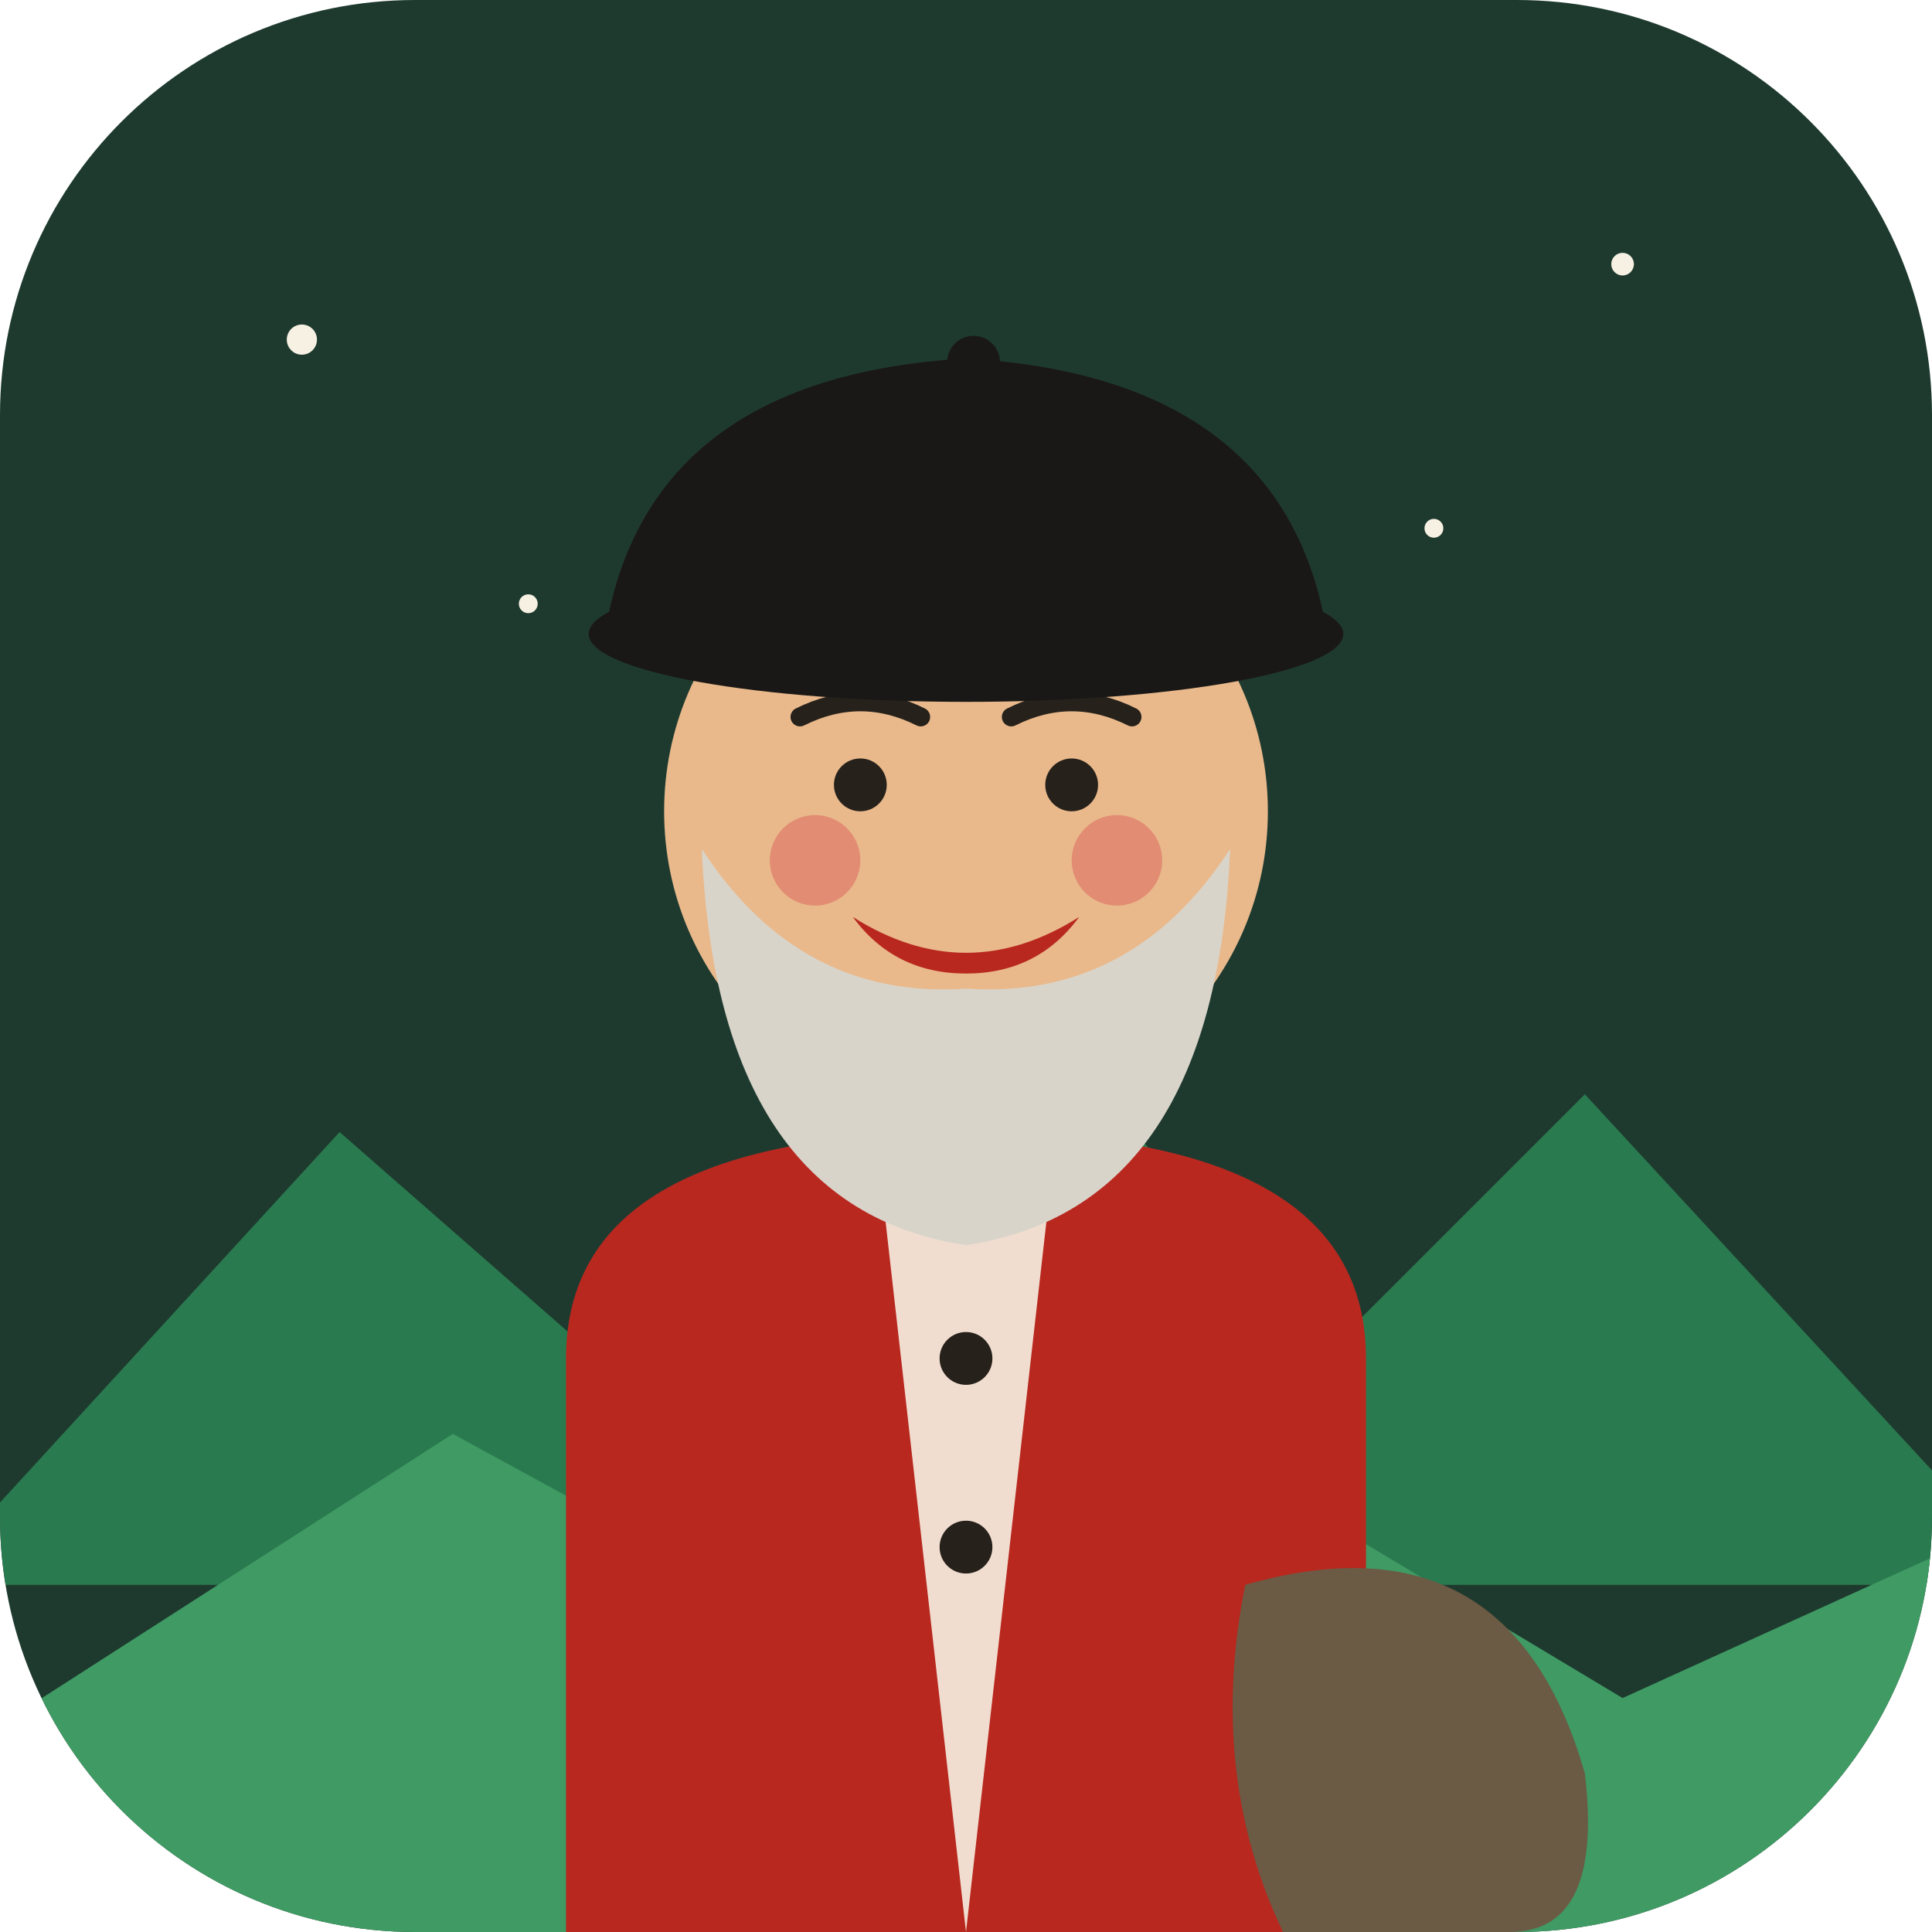
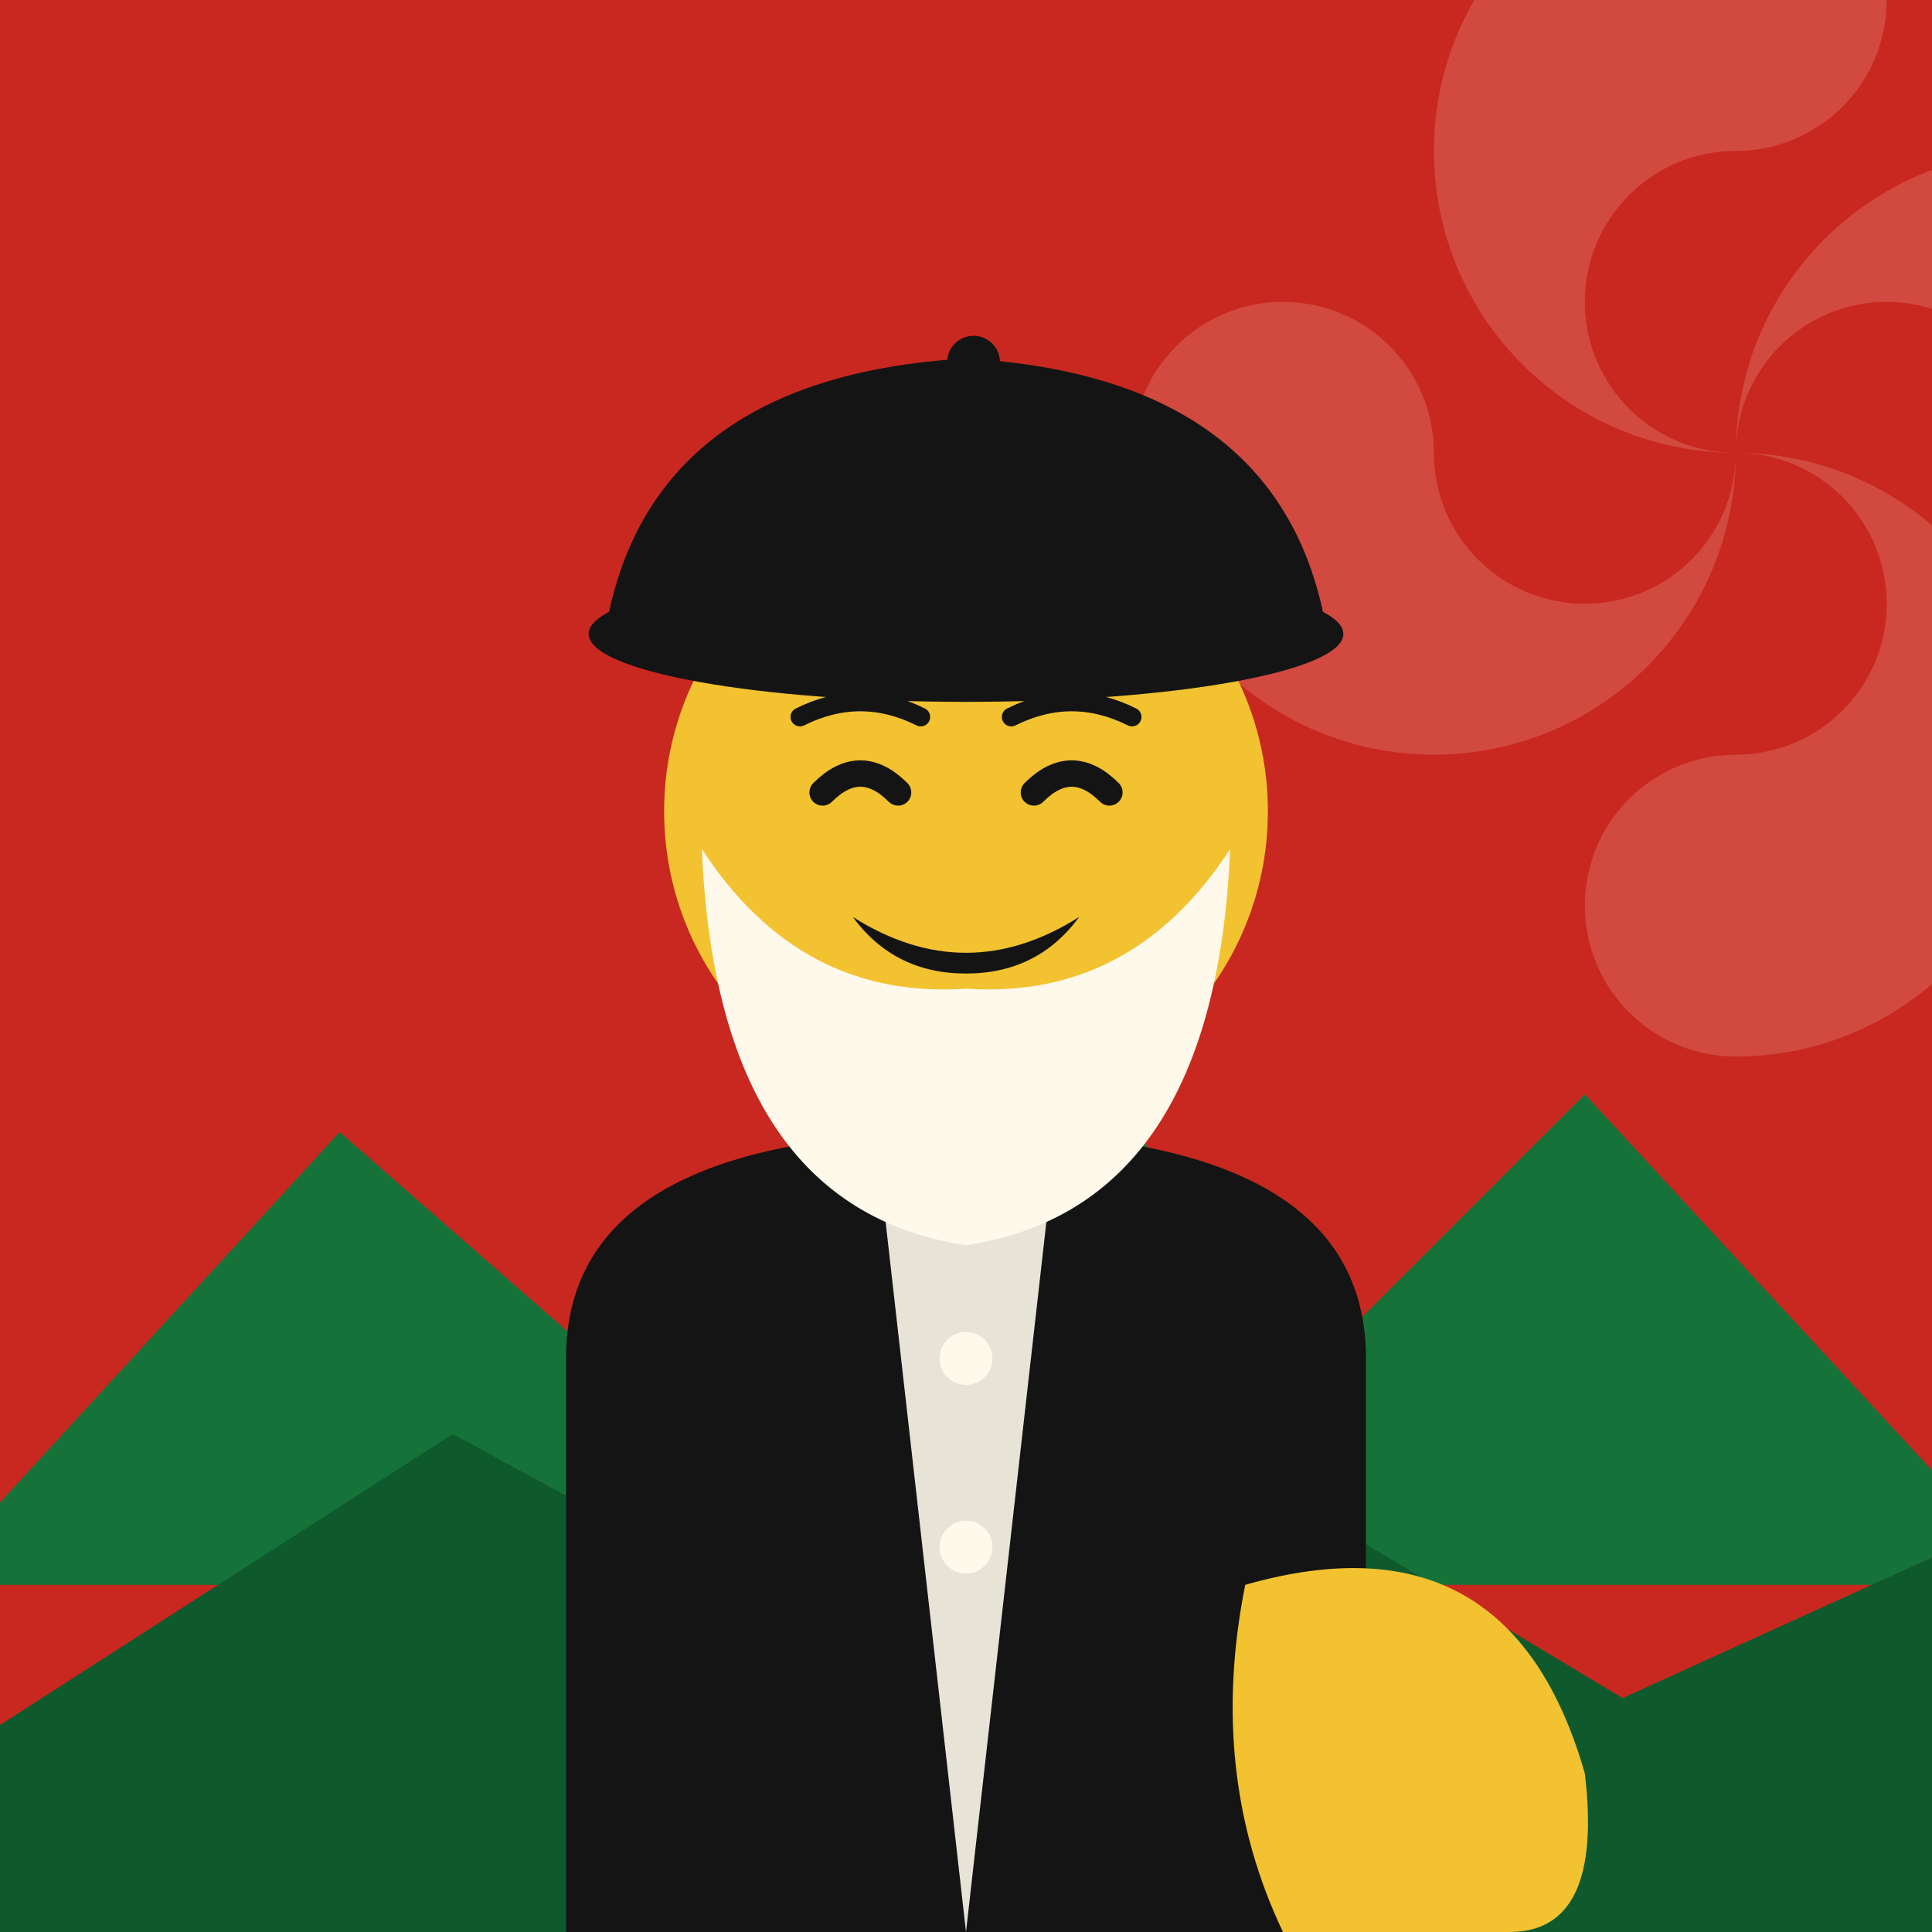
<svg xmlns="http://www.w3.org/2000/svg" viewBox="0 0 512 512">
  <defs>
    <clipPath id="c">
-       <rect width="512" height="512" rx="110" />
+       <rect width="512" height="512" rx="0" />
    </clipPath>
  </defs>
  <g clip-path="url(#c)">
-     <rect width="512" height="512" fill="#1E3A2F" />
-     <path d="M-20 420 L90 300 L170 370 L260 250 L350 360 L420 290 L540 420 Z" fill="#2A7A4F" />
-     <path d="M-20 470 L120 380 L230 440 L330 390 L430 450 L540 400 L540 520 L-20 520 Z" fill="#3F9A63" />
-     <circle cx="80" cy="90" r="4" fill="#F7F1E3" />
-     <circle cx="430" cy="70" r="3" fill="#F7F1E3" />
-     <circle cx="380" cy="140" r="2.5" fill="#F7F1E3" />
-     <circle cx="140" cy="160" r="2.5" fill="#F7F1E3" />
-     <path d="M150 512 L150 360 Q150 300 256 300 Q362 300 362 360 L362 512 Z" fill="#B8281F" />
-     <path d="M232 300 L256 512 L280 300 Z" fill="#F7F1E3" opacity=".9" />
-     <circle cx="256" cy="360" r="7" fill="#26211B" />
-     <circle cx="256" cy="410" r="7" fill="#26211B" />
-     <path d="M330 420 Q400 400 420 470 Q425 512 400 512 L340 512 Q320 470 330 420 Z" fill="#6B5A44" />
-     <circle cx="256" cy="215" r="80" fill="#E9B98B" />
-     <path d="M186 225 Q190 320 256 330 Q322 320 326 225 Q300 265 256 262 Q212 265 186 225 Z" fill="#D9D4CA" />
-     <path d="M226 243 Q256 262 286 243 Q275 258 256 258 Q237 258 226 243 Z" fill="#B8281F" />
-     <circle cx="216" cy="228" r="12" fill="#E07A6A" opacity=".7" />
-     <circle cx="296" cy="228" r="12" fill="#E07A6A" opacity=".7" />
-     <circle cx="228" cy="208" r="7" fill="#26211B" />
-     <circle cx="284" cy="208" r="7" fill="#26211B" />
-     <path d="M212 190 Q228 182 244 190" stroke="#26211B" stroke-width="5" fill="none" stroke-linecap="round" />
-     <path d="M268 190 Q284 182 300 190" stroke="#26211B" stroke-width="5" fill="none" stroke-linecap="round" />
-     <path d="M160 170 Q170 100 256 95 Q342 100 352 170 Q256 150 160 170 Z" fill="#1A1816" />
-     <ellipse cx="256" cy="168" rx="100" ry="18" fill="#1A1816" />
-     <circle cx="258" cy="96" r="7" fill="#1A1816" />
+     <rect width="512" height="512" fill="#C8281F" />
+     <g fill="#FFF9EC" opacity=".16" transform="translate(300 -40) scale(3.2)">
+       <path d="M50 50 A25 25 0 0 1 50 0 A12.5 12.5 0 0 1 50 25 A12.5 12.5 0 0 0 50 50Z" />
+       <path d="M50 50 A25 25 0 0 1 100 50 A12.5 12.5 0 0 1 75 50 A12.5 12.5 0 0 0 50 50Z" />
+       <path d="M50 50 A25 25 0 0 1 50 100 A12.5 12.5 0 0 1 50 75 A12.5 12.5 0 0 0 50 50Z" />
+       <path d="M50 50 A25 25 0 0 1 0 50 A12.5 12.5 0 0 1 25 50 A12.5 12.5 0 0 0 50 50Z" />
+     </g>
+     <path d="M-20 420 L90 300 L170 370 L260 250 L350 360 L420 290 L540 420 Z" fill="#15733A" />
+     <path d="M-20 470 L120 380 L230 440 L330 390 L430 450 L540 400 L540 520 L-20 520 Z" fill="#0F5A2D" />
+     <path d="M150 512 L150 360 Q150 300 256 300 Q362 300 362 360 L362 512 Z" fill="#141414" />
+     <path d="M232 300 L256 512 L280 300 Z" fill="#FFF9EC" opacity=".9" />
+     <circle cx="256" cy="360" r="7" fill="#FFF9EC" />
+     <circle cx="256" cy="410" r="7" fill="#FFF9EC" />
+     <path d="M330 420 Q400 400 420 470 Q425 512 400 512 L340 512 Q320 470 330 420 Z" fill="#F2C230" />
+     <circle cx="256" cy="215" r="80" fill="#F2C230" />
+     <path d="M186 225 Q190 320 256 330 Q322 320 326 225 Q300 265 256 262 Q212 265 186 225 Z" fill="#FFF9EC" />
+     <path d="M226 243 Q256 262 286 243 Q275 258 256 258 Q237 258 226 243 Z" fill="#141414" />
+     <path d="M218 210 Q228 200 238 210" stroke="#141414" stroke-width="7" fill="none" stroke-linecap="round" />
+     <path d="M274 210 Q284 200 294 210" stroke="#141414" stroke-width="7" fill="none" stroke-linecap="round" />
+     <path d="M212 190 Q228 182 244 190" stroke="#141414" stroke-width="5" fill="none" stroke-linecap="round" />
+     <path d="M268 190 Q284 182 300 190" stroke="#141414" stroke-width="5" fill="none" stroke-linecap="round" />
+     <path d="M160 170 Q170 100 256 95 Q342 100 352 170 Q256 150 160 170 Z" fill="#141414" />
+     <ellipse cx="256" cy="168" rx="100" ry="18" fill="#141414" />
+     <circle cx="258" cy="96" r="7" fill="#141414" />
  </g>
</svg>
